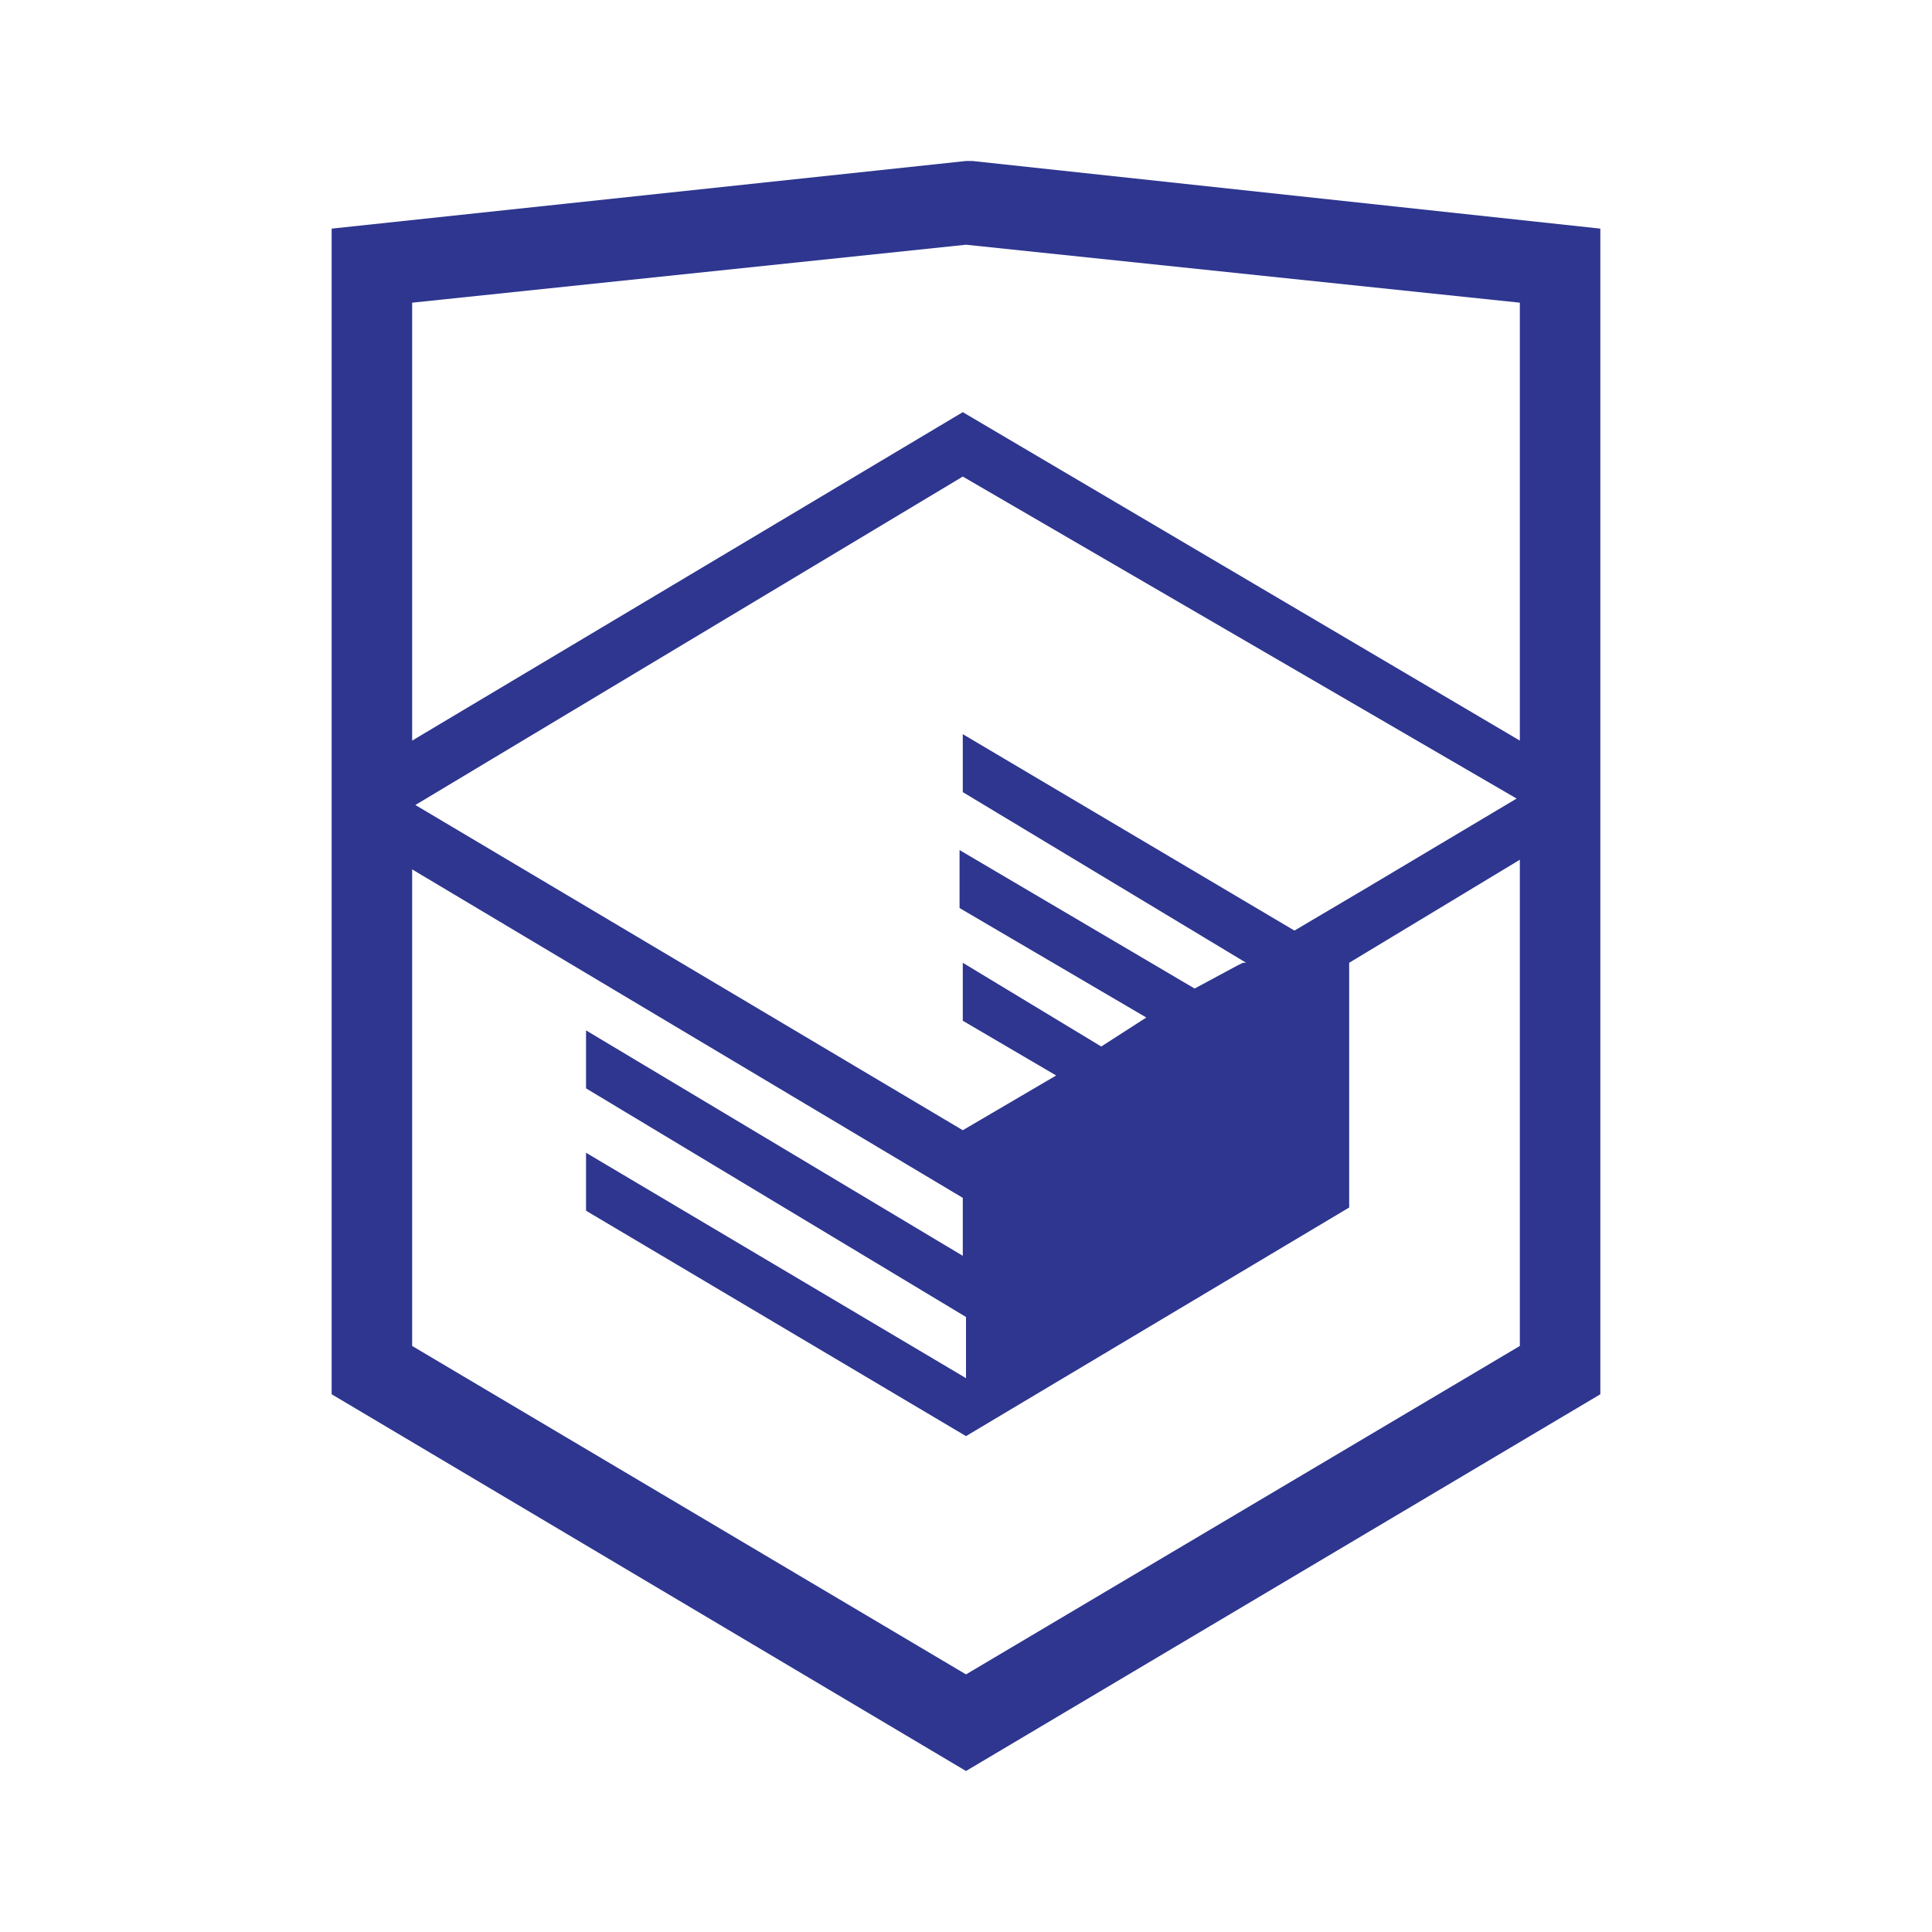
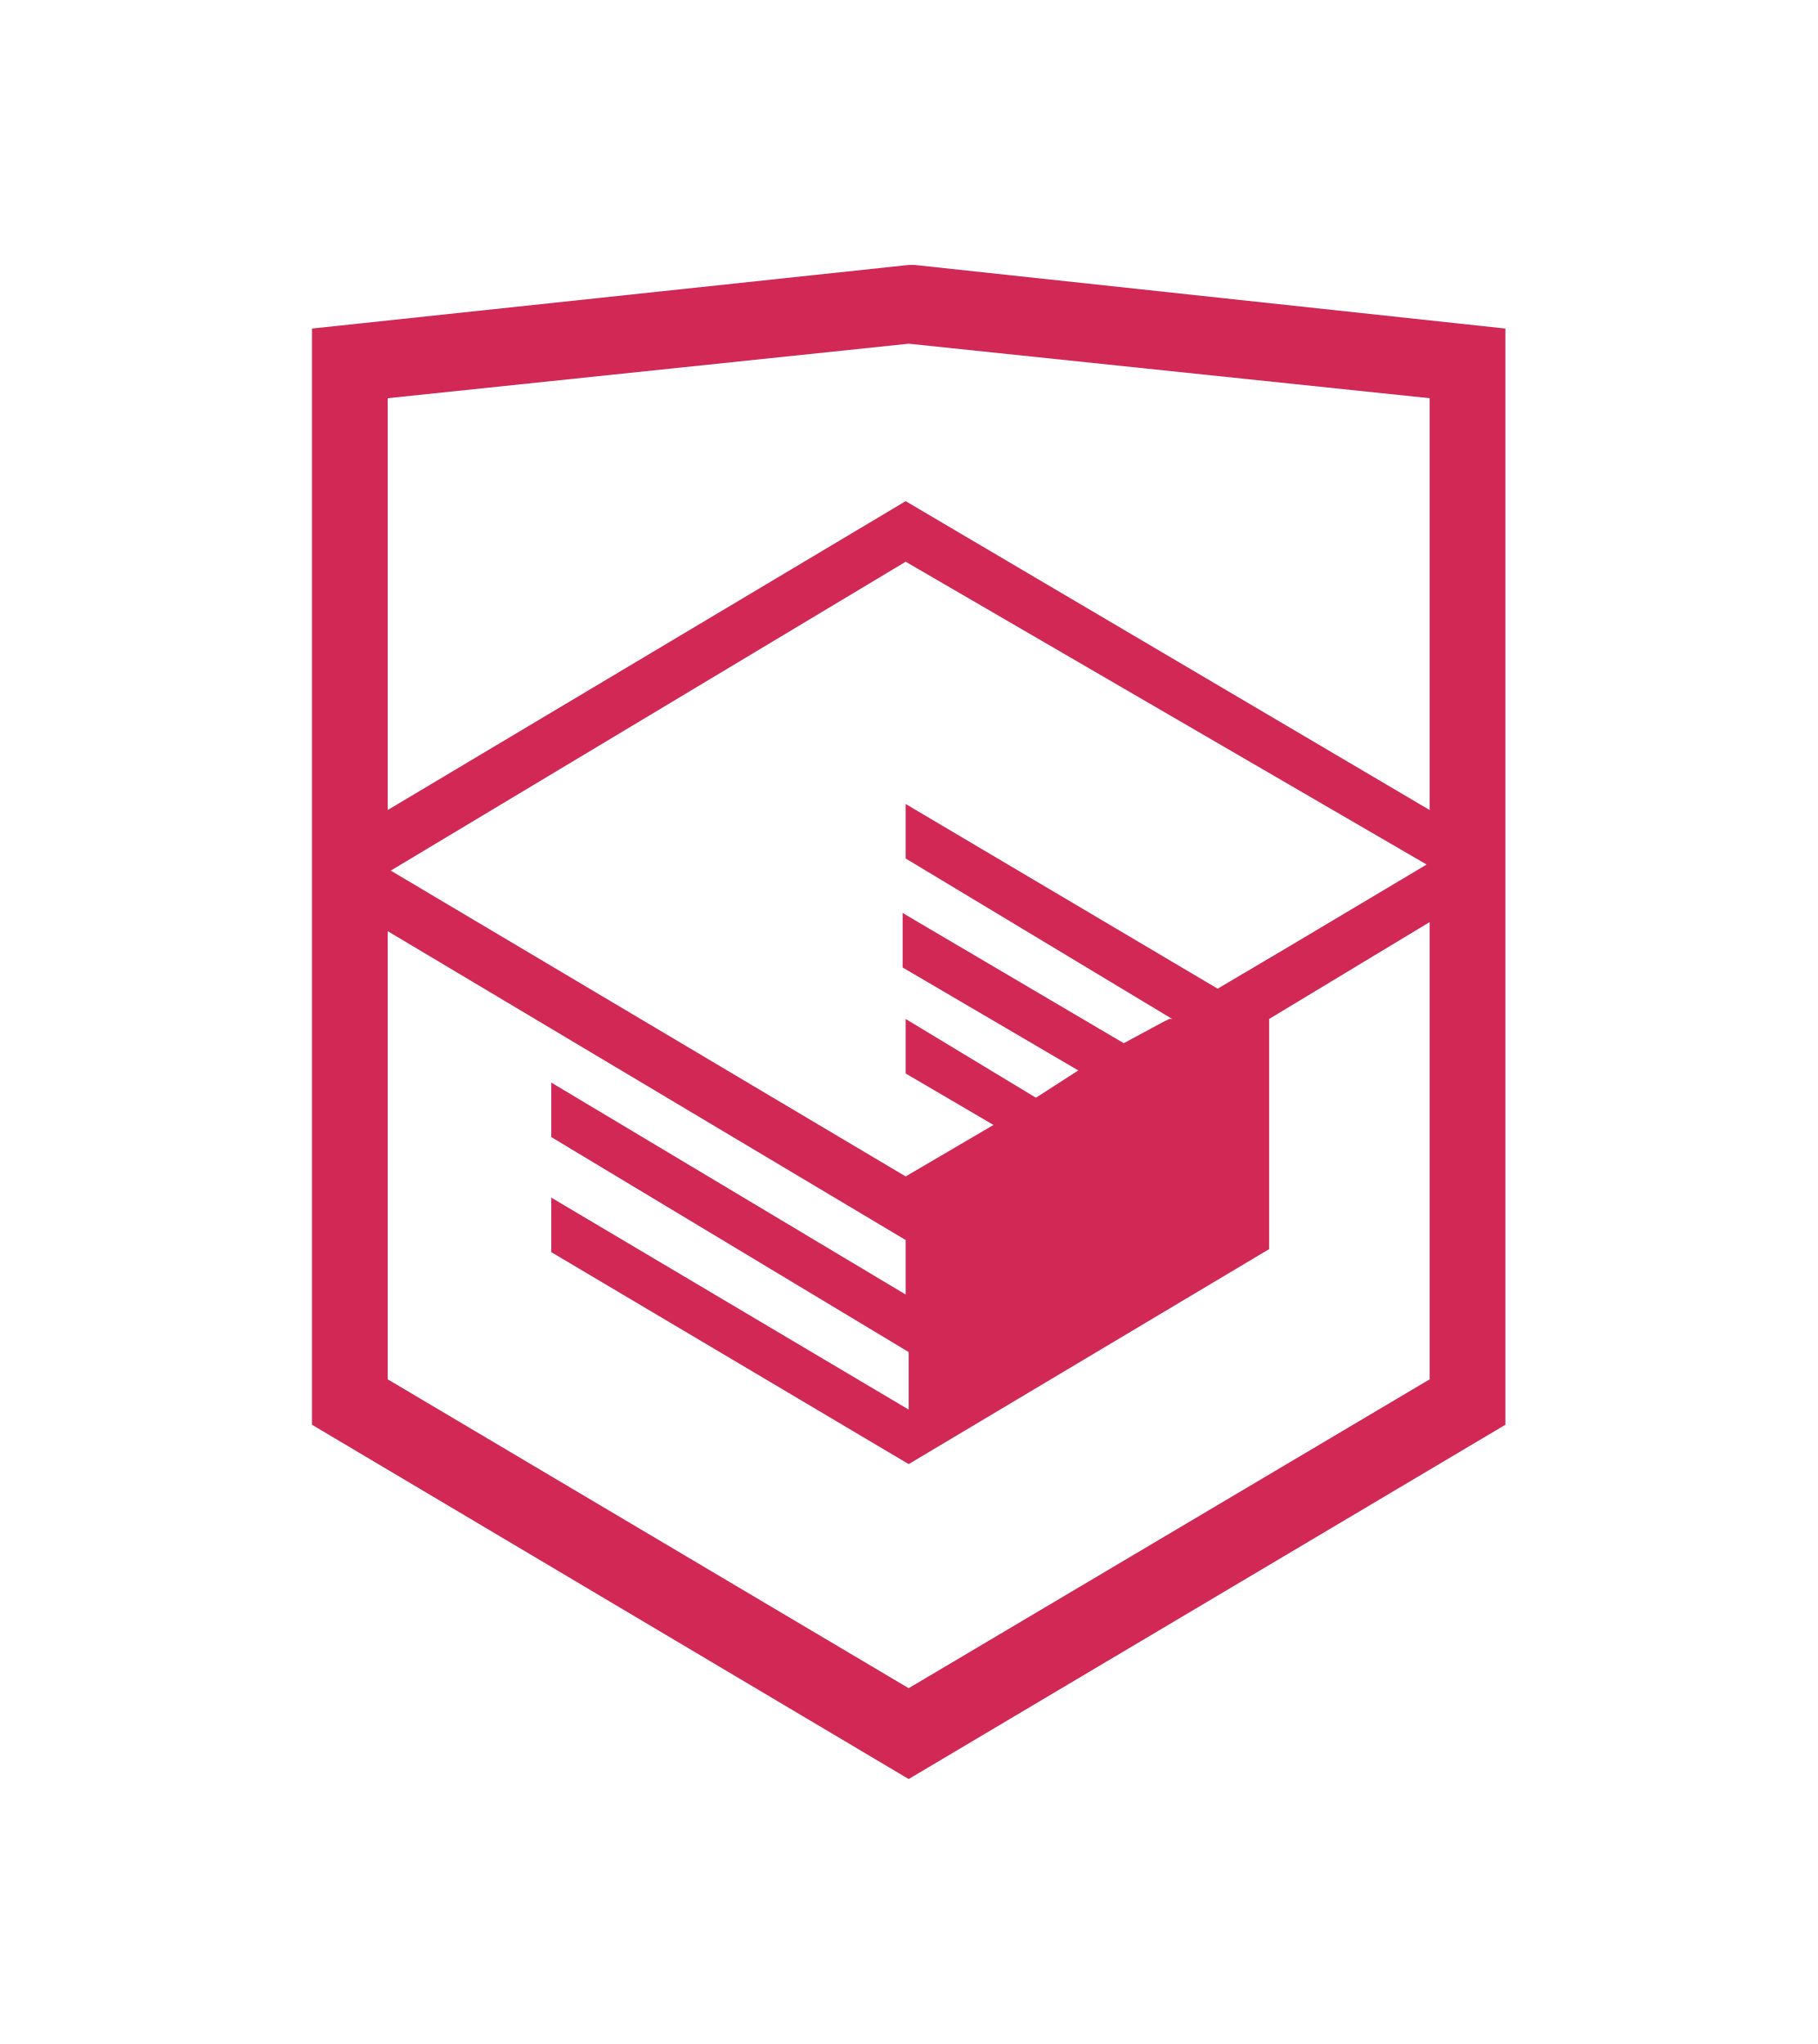
- <svg xmlns="http://www.w3.org/2000/svg" viewBox="0 0 60 60">
-   <path fill="#2E368F" d="M30.2 5h-.2l-19.7 2.1v36.2l19.7 11.7 19.7-11.7v-36.2l-19.5-2.1zm17 36.8l-17.2 10.2-17.2-10.2v-14.8l17.1 10.2v1.8l-11.7-7v1.8l11.8 7.1v1.9l-11.8-7v1.8l11.8 7 11.9-7.1v-7.6l5.3-3.2v15.1zm-.1-17l-4.7 2.8-2.2 1.3-10.3-6.1v1.8l8.8 5.3h-.1l-.2.1-1.3.7-7.3-4.3v1.8l5.8 3.4-1.4.9-4.3-2.6v1.8l2.9 1.7-2.9 1.7-17-10.1 17-10.2 17.2 10zm.1-1.8l-17.3-10.2-17.1 10.2v-13.6l17.2-1.8 17.2 1.8v13.6z" />
+ <svg xmlns="http://www.w3.org/2000/svg" width="40px" height="45px" viewBox="0 0 60 60">
+   <path fill="#d22856" d="M30.2 5h-.2l-19.7 2.1v36.2l19.7 11.7 19.7-11.7v-36.2l-19.5-2.1zm17 36.8l-17.2 10.2-17.2-10.2v-14.8l17.1 10.2v1.8l-11.7-7v1.8l11.8 7.1v1.9l-11.8-7v1.8l11.8 7 11.9-7.1v-7.6l5.3-3.2v15.1zm-.1-17l-4.7 2.8-2.2 1.3-10.3-6.1v1.8l8.8 5.3h-.1l-.2.1-1.3.7-7.3-4.3v1.8l5.8 3.4-1.4.9-4.3-2.6v1.8l2.9 1.7-2.9 1.7-17-10.1 17-10.2 17.2 10zm.1-1.8l-17.3-10.2-17.1 10.2v-13.6l17.2-1.8 17.2 1.8v13.6z" />
</svg>
